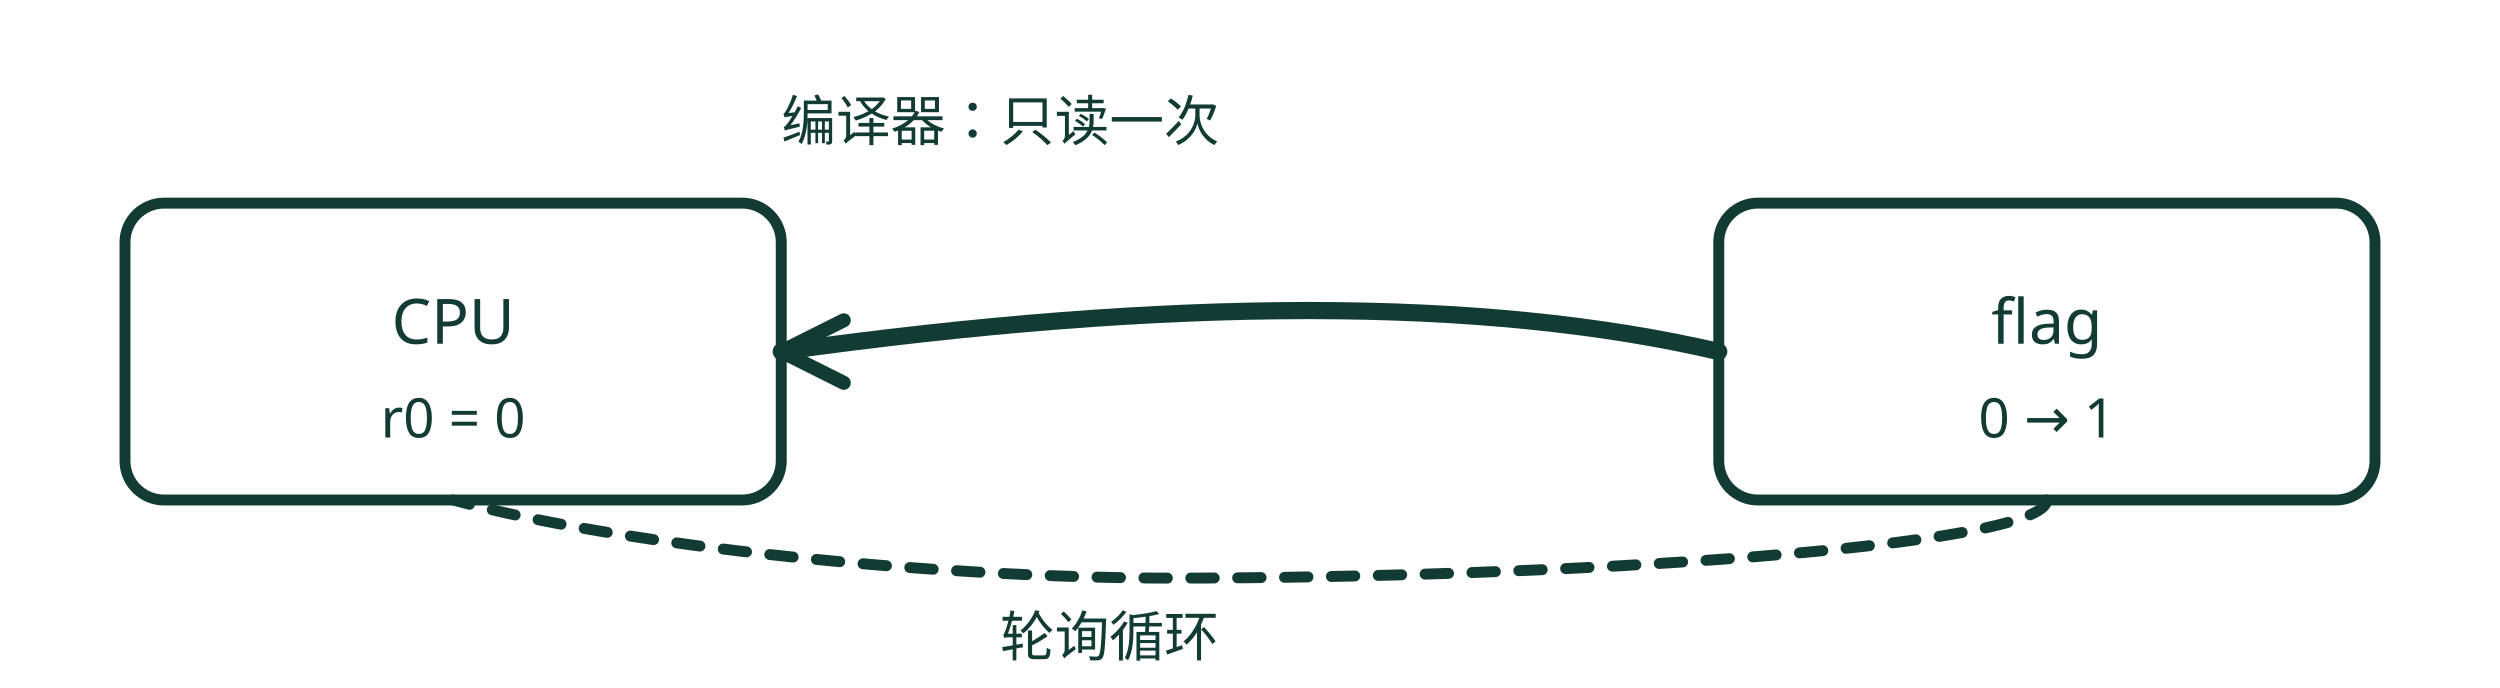
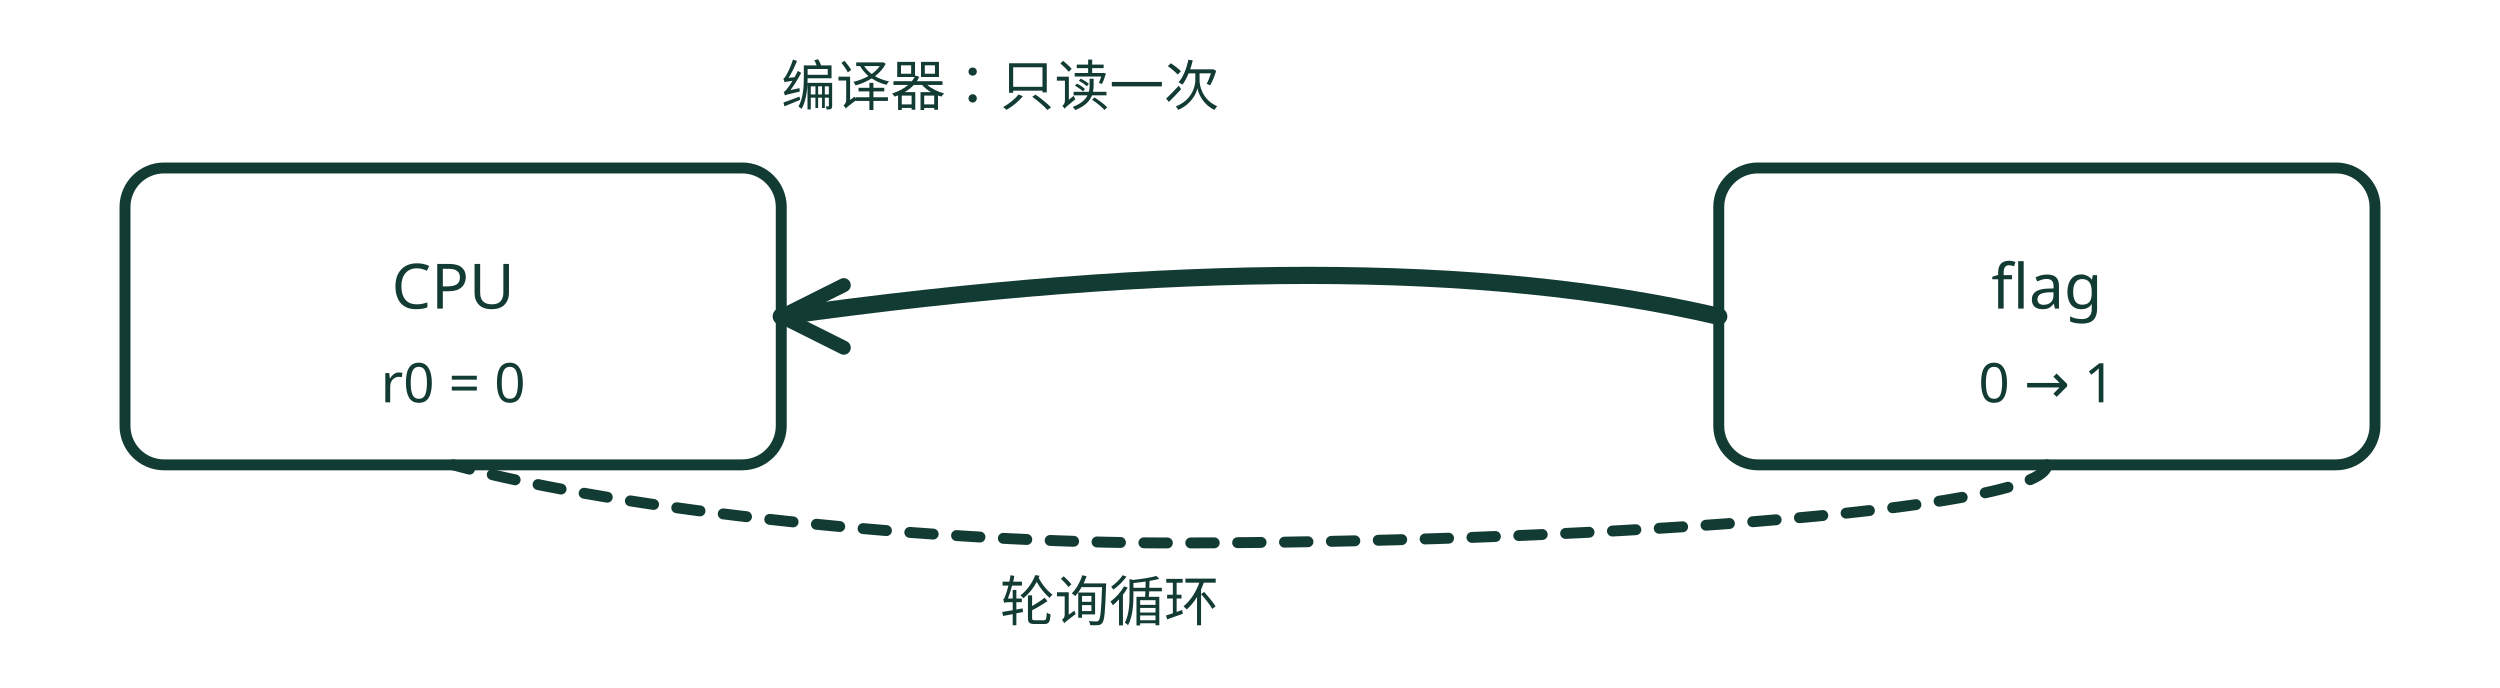
<svg xmlns="http://www.w3.org/2000/svg" viewBox="0 0 320 88" role="img" aria-label="编译器把 flag 缓存进寄存器，ISR 在内存里写 1；轮询循环因此看不到更新">
-   <g fill="none" stroke="var(--cover-ink, #123b33)" stroke-linecap="round" stroke-linejoin="round" stroke-width="1.4">
+   <g transform="translate(0,-4.5)" fill="none" stroke="var(--cover-ink, #123b33)" stroke-linecap="round" stroke-linejoin="round" stroke-width="1.4">
    <rect x="16" y="26" width="84" height="38" rx="5" stroke-width="1.4" />
    <rect x="220" y="26" width="84" height="38" rx="5" stroke-width="1.4" />
    <text x="58" y="44" font-size="8" font-family="sans-serif" fill="var(--cover-ink, #123b33)" stroke="none" text-anchor="middle">CPU</text>
    <text x="58" y="56" font-size="7" font-family="sans-serif" fill="var(--cover-ink, #123b33)" stroke="none" text-anchor="middle">r0 = 0</text>
    <text x="262" y="44" font-size="8" font-family="sans-serif" fill="var(--cover-ink, #123b33)" stroke="none" text-anchor="middle">flag</text>
    <text x="262" y="56" font-size="7" font-family="sans-serif" fill="var(--cover-ink, #123b33)" stroke="none" text-anchor="middle">0 → 1</text>
    <path d="M220 45 C 190 38, 150 38, 100 45" stroke-width="2.2" />
    <path d="M100 45 l 8 -4 M100 45 l 8 4" stroke-width="1.8" />
    <text x="100" y="18" font-size="7" font-family="sans-serif" fill="var(--cover-ink, #123b33)" stroke="none" text-anchor="start">编译器：只读一次</text>
    <path d="M262 64 C 262 70, 200 74, 150 74 C 120 74, 80 70, 58 64" stroke-width="1.4" stroke-dasharray="3 3" />
    <text x="142" y="84" font-size="7" font-family="sans-serif" fill="var(--cover-ink, #123b33)" stroke="none" text-anchor="middle">轮询循环</text>
  </g>
</svg>
